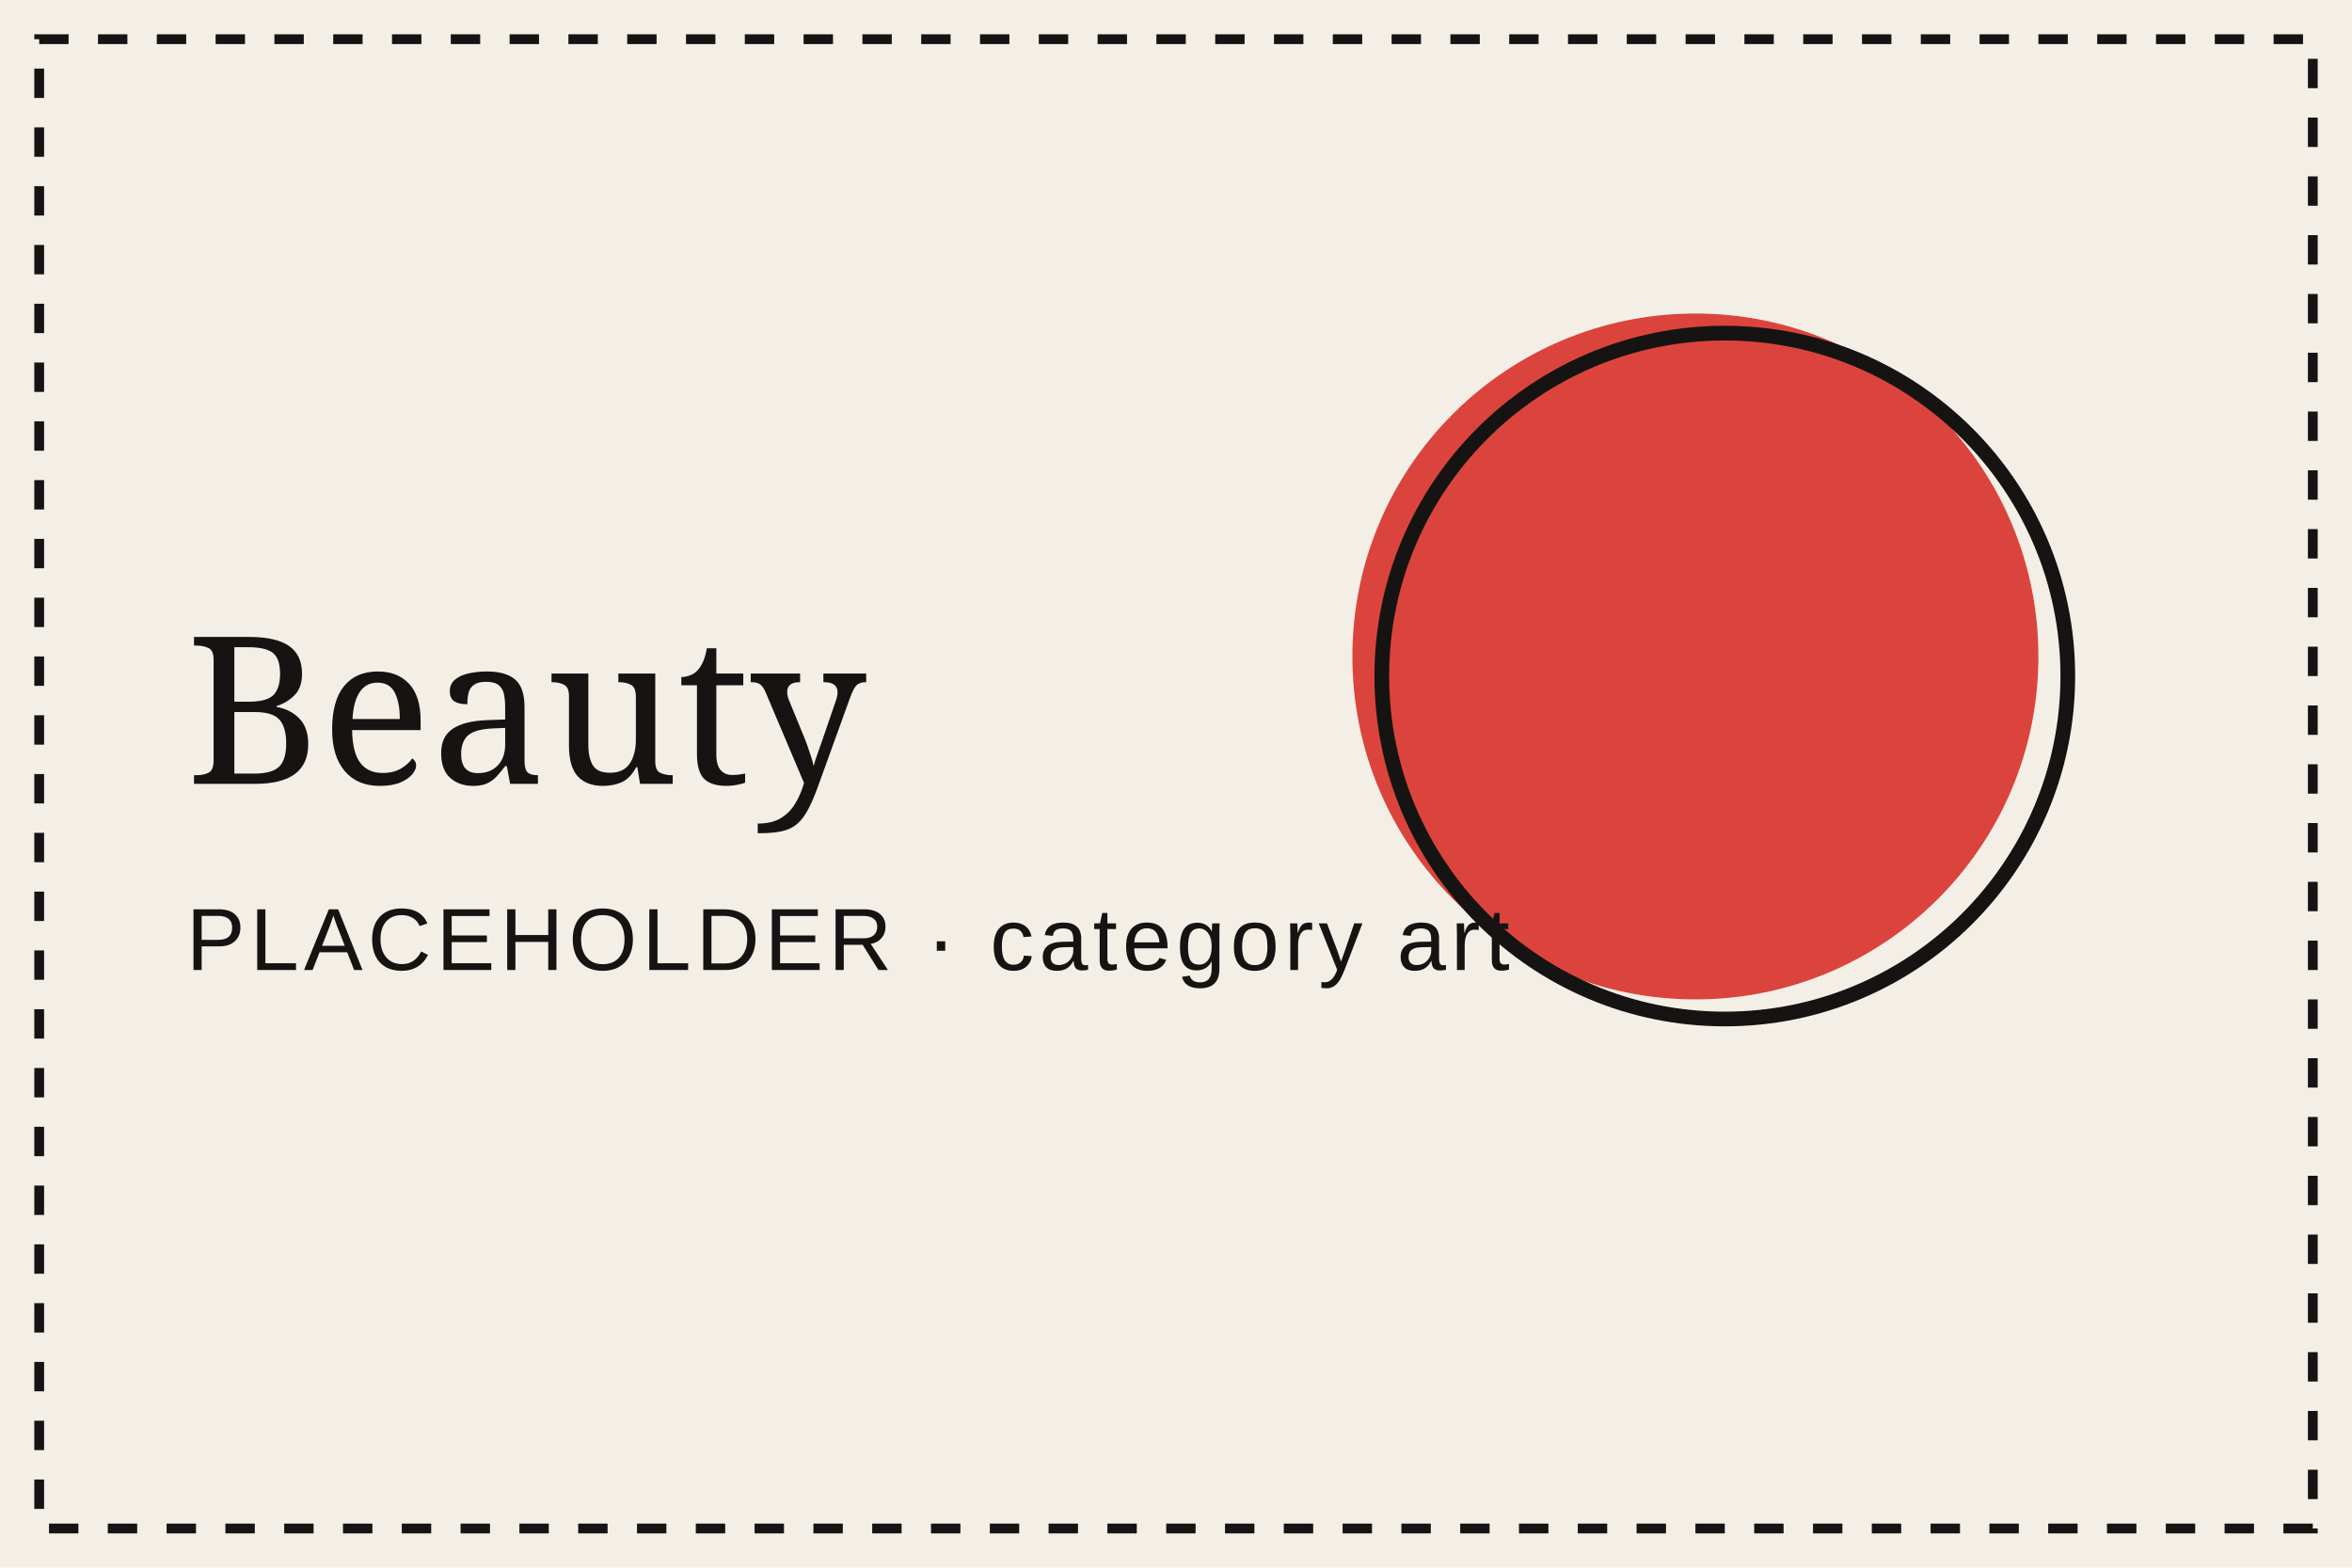
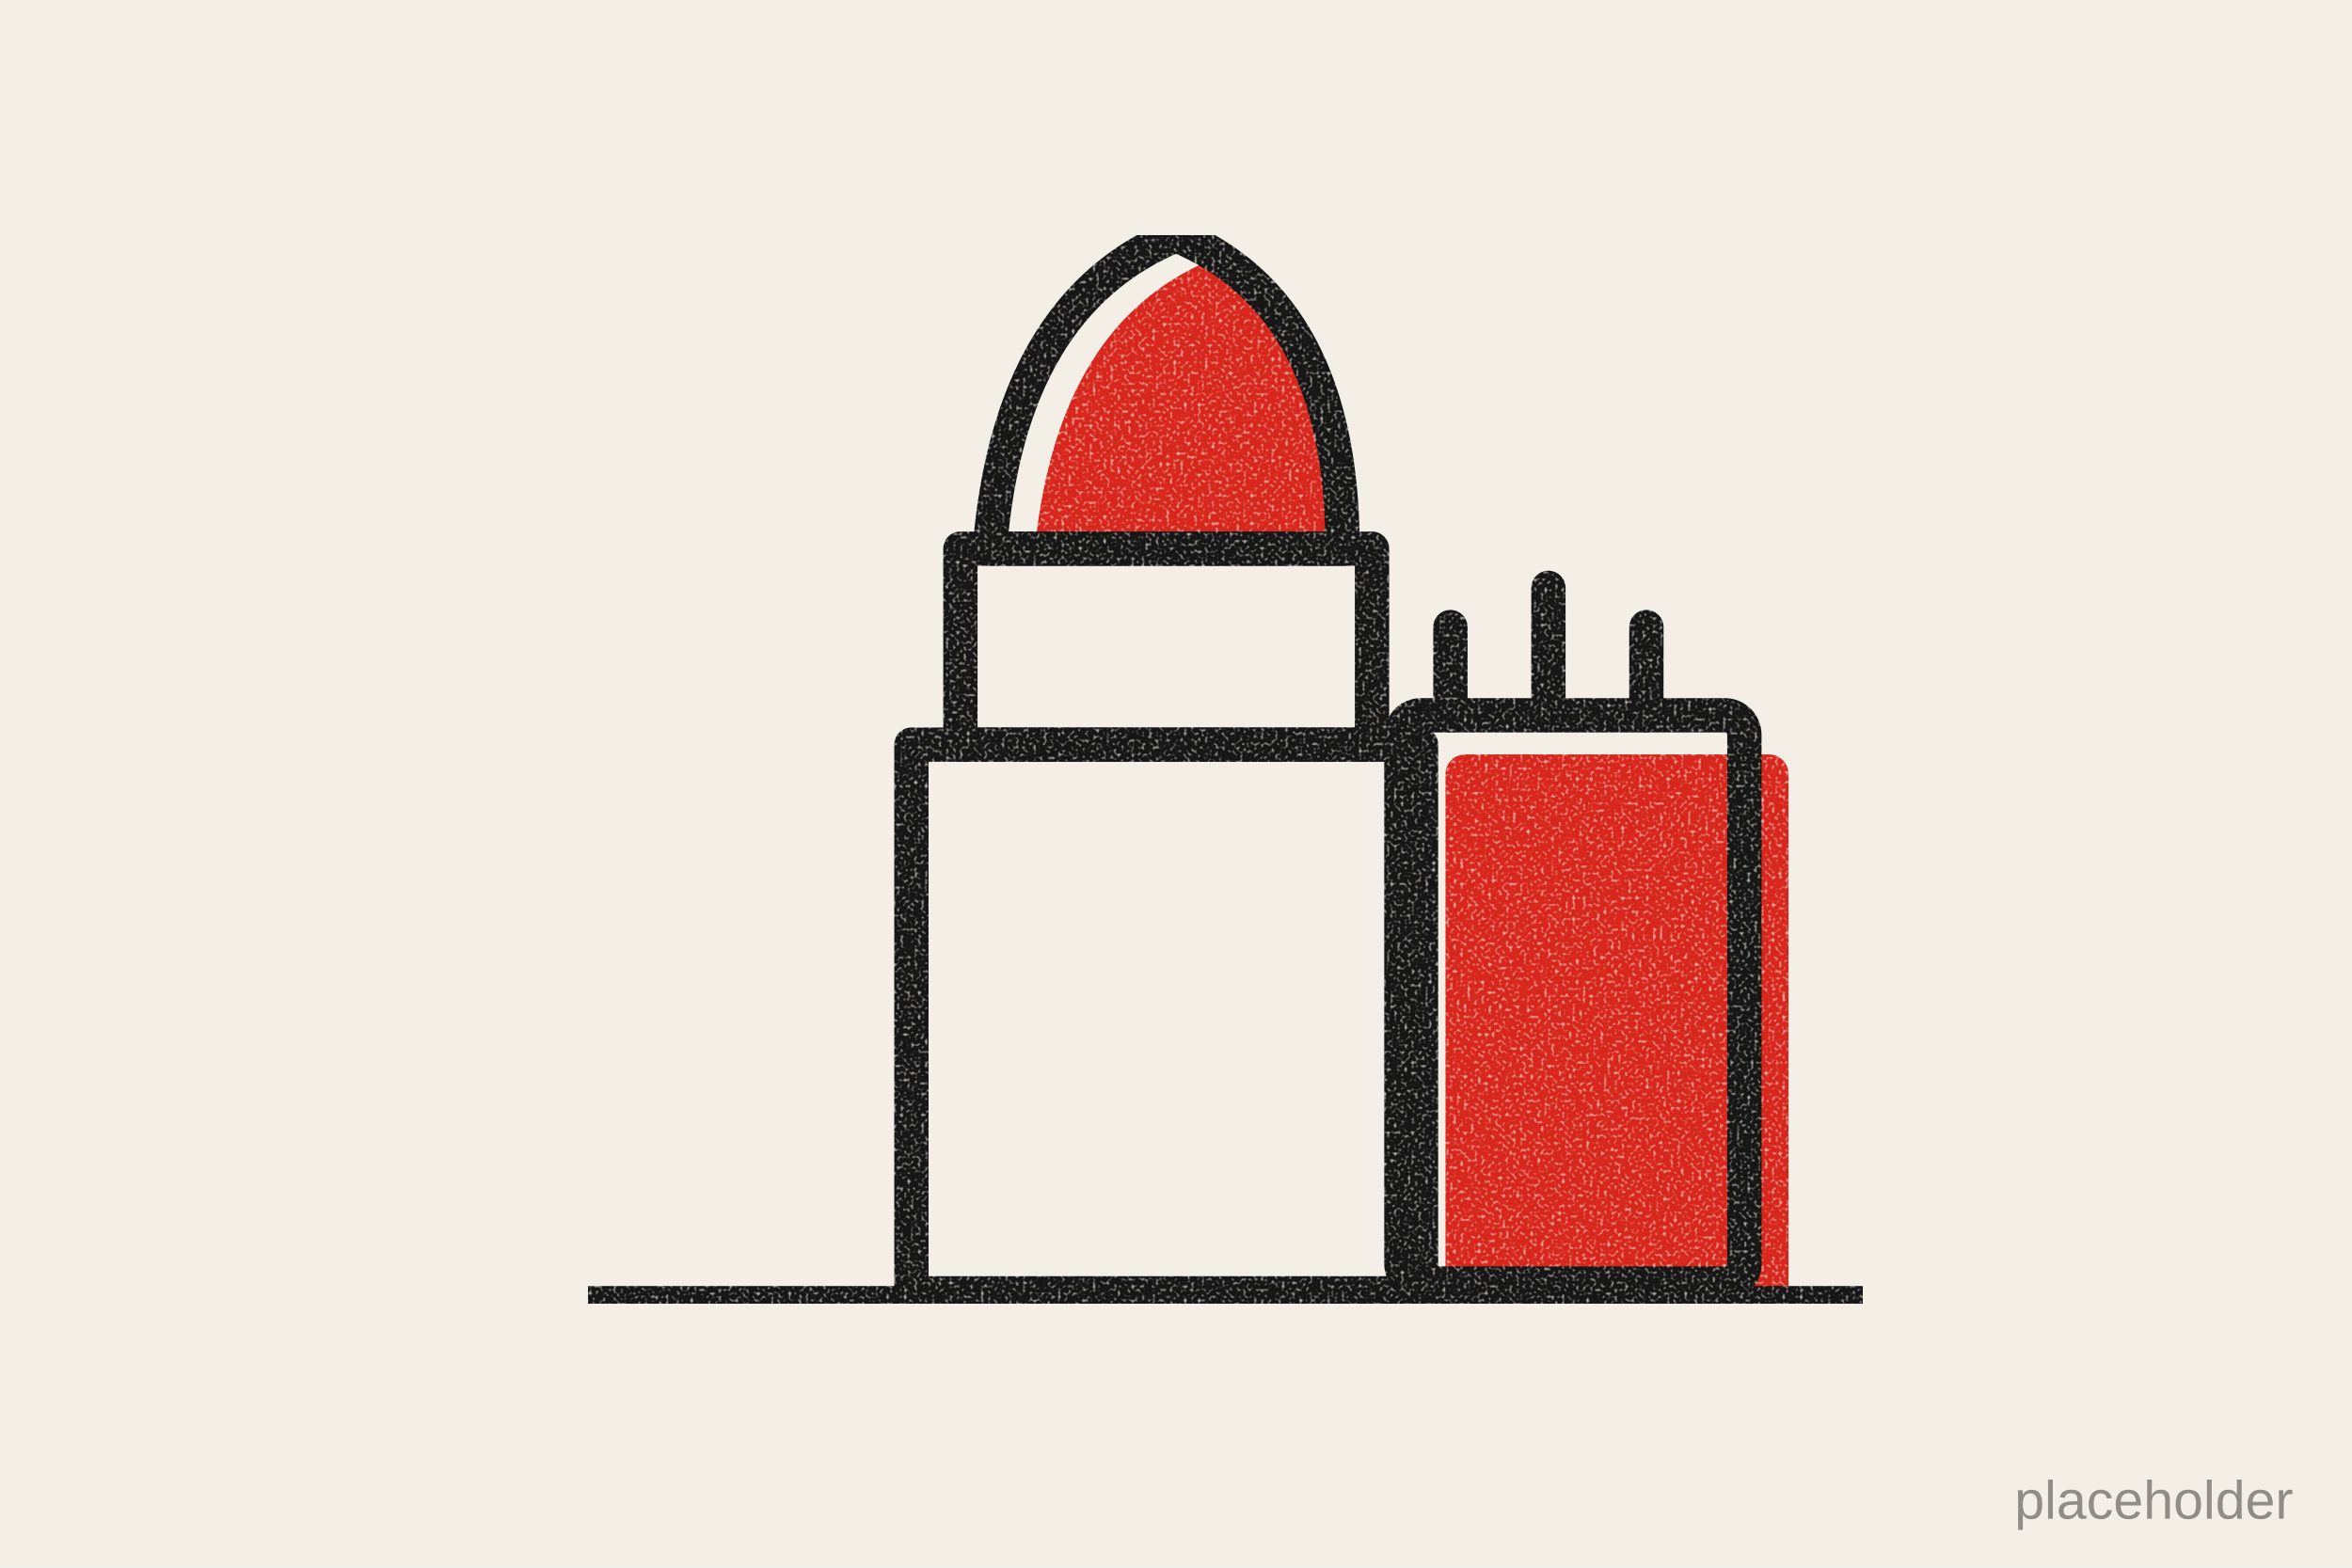
<svg xmlns="http://www.w3.org/2000/svg" width="480" height="320" viewBox="0 0 480 320">
+   <defs>
+     <filter id="g" x="0" y="0" width="100%" height="100%">
+       <feTurbulence type="fractalNoise" baseFrequency="1.4" numOctaves="1" seed="4" result="n" />
+       <feColorMatrix in="n" type="matrix" values="0 0 0 0 0 0 0 0 0 0 0 0 0 0 0 0 0 0 -2.4 2.25" result="m" />
+       <feComposite in="SourceGraphic" in2="m" operator="in" />
+     </filter>
+   </defs>
  <rect width="480" height="320" fill="#F4EFE6" />
-   <rect x="8" y="8" width="464" height="304" fill="none" stroke="#161412" stroke-width="2" stroke-dasharray="6 6" />
-   <circle cx="346" cy="134" r="70" fill="#D7261E" opacity=".85" />
-   <circle cx="352" cy="138" r="70" fill="none" stroke="#161412" stroke-width="3" />
-   <text x="38" y="160" font-family="Georgia,serif" font-size="42" fill="#161412">Beauty</text>
-   <text x="38" y="198" font-family="Arial,sans-serif" font-size="18" fill="#161412" letter-spacing="1">PLACEHOLDER · category art</text>
+   <g filter="url(#g)">
+     <g fill="#D7261E" transform="translate(5 4)">
+       <path d="M206 110 q4 -46 34 -60 q30 14 30 60z" />
+       <rect x="290" y="150" width="70" height="112" rx="4" />
+     </g>
+     <g fill="none" stroke="#161412" stroke-width="7" stroke-linecap="round" stroke-linejoin="round">
+       <path d="M202 112 q4 -50 38 -64 q34 14 34 64z" />
+       <rect x="196" y="112" width="84" height="40" />
+       <rect x="186" y="152" width="104" height="112" />
+       <rect x="286" y="146" width="70" height="116" rx="4" />
+       <path d="M296 128 v18 M316 120 v26 M336 128 v18 M120 266 h260" />
+     </g>
+   </g>
+   <text x="468" y="310" text-anchor="end" font-family="Arial,sans-serif" font-size="11" fill="#161412" opacity=".45">placeholder</text>
</svg>
